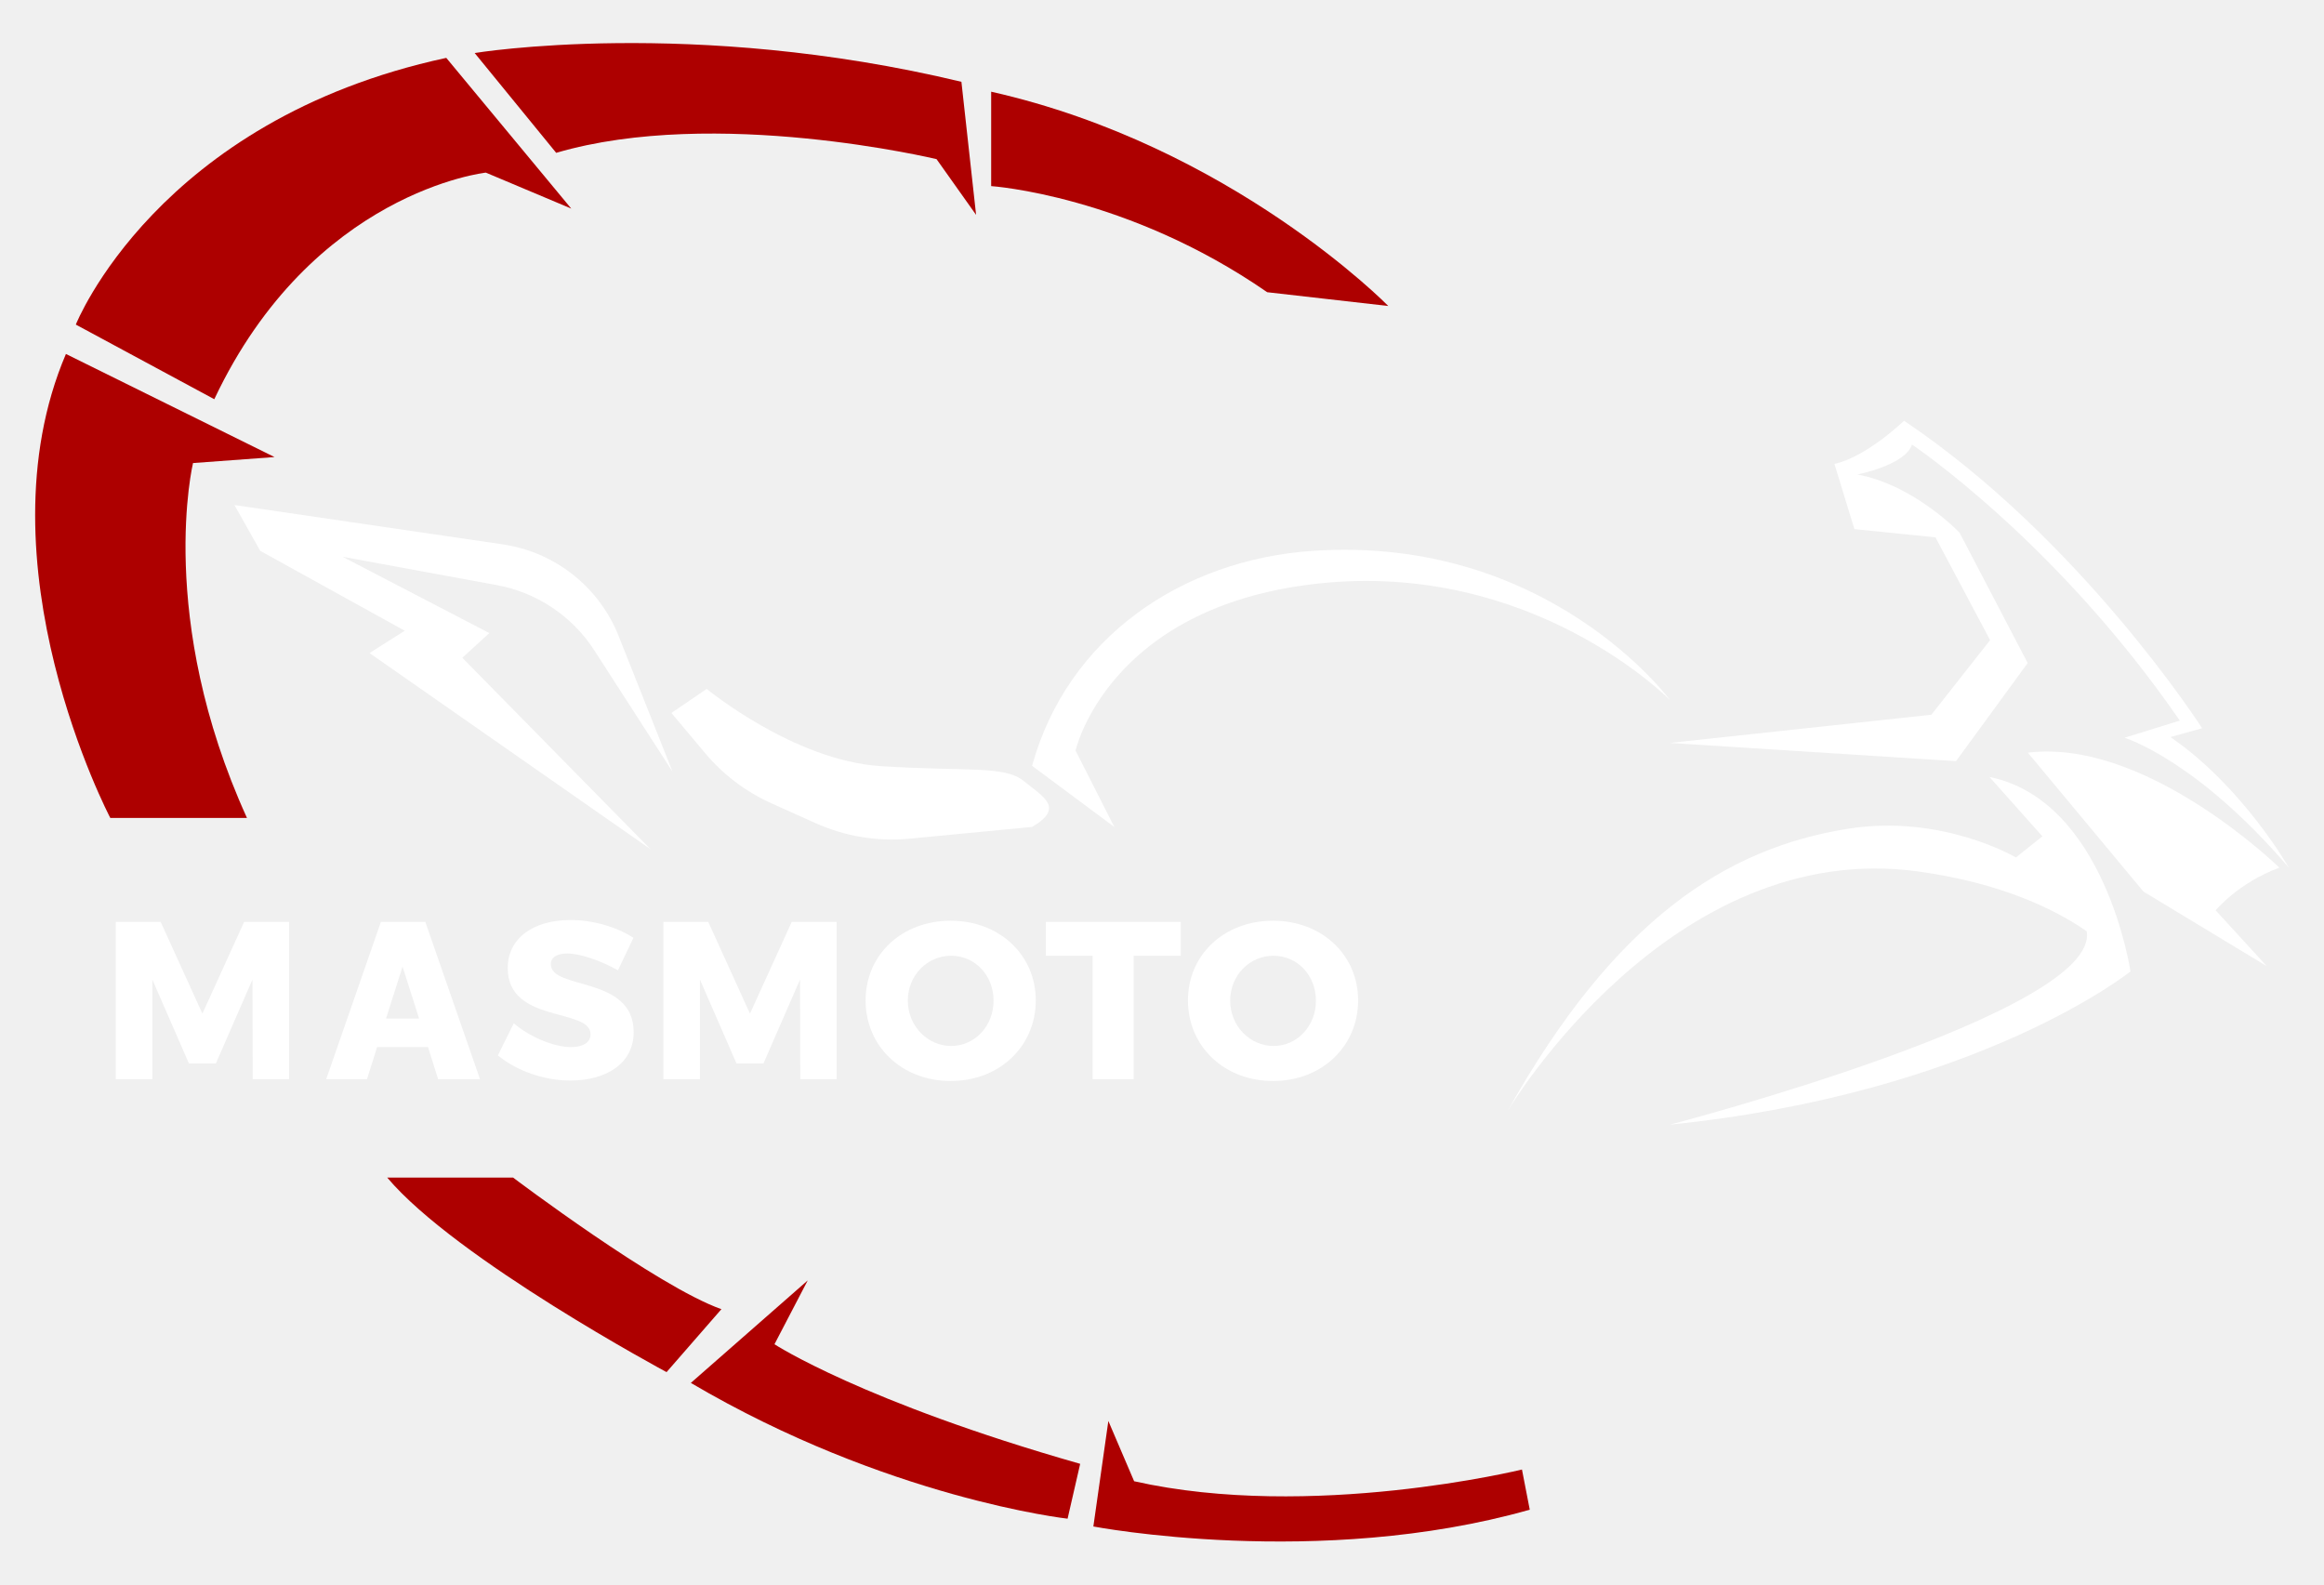
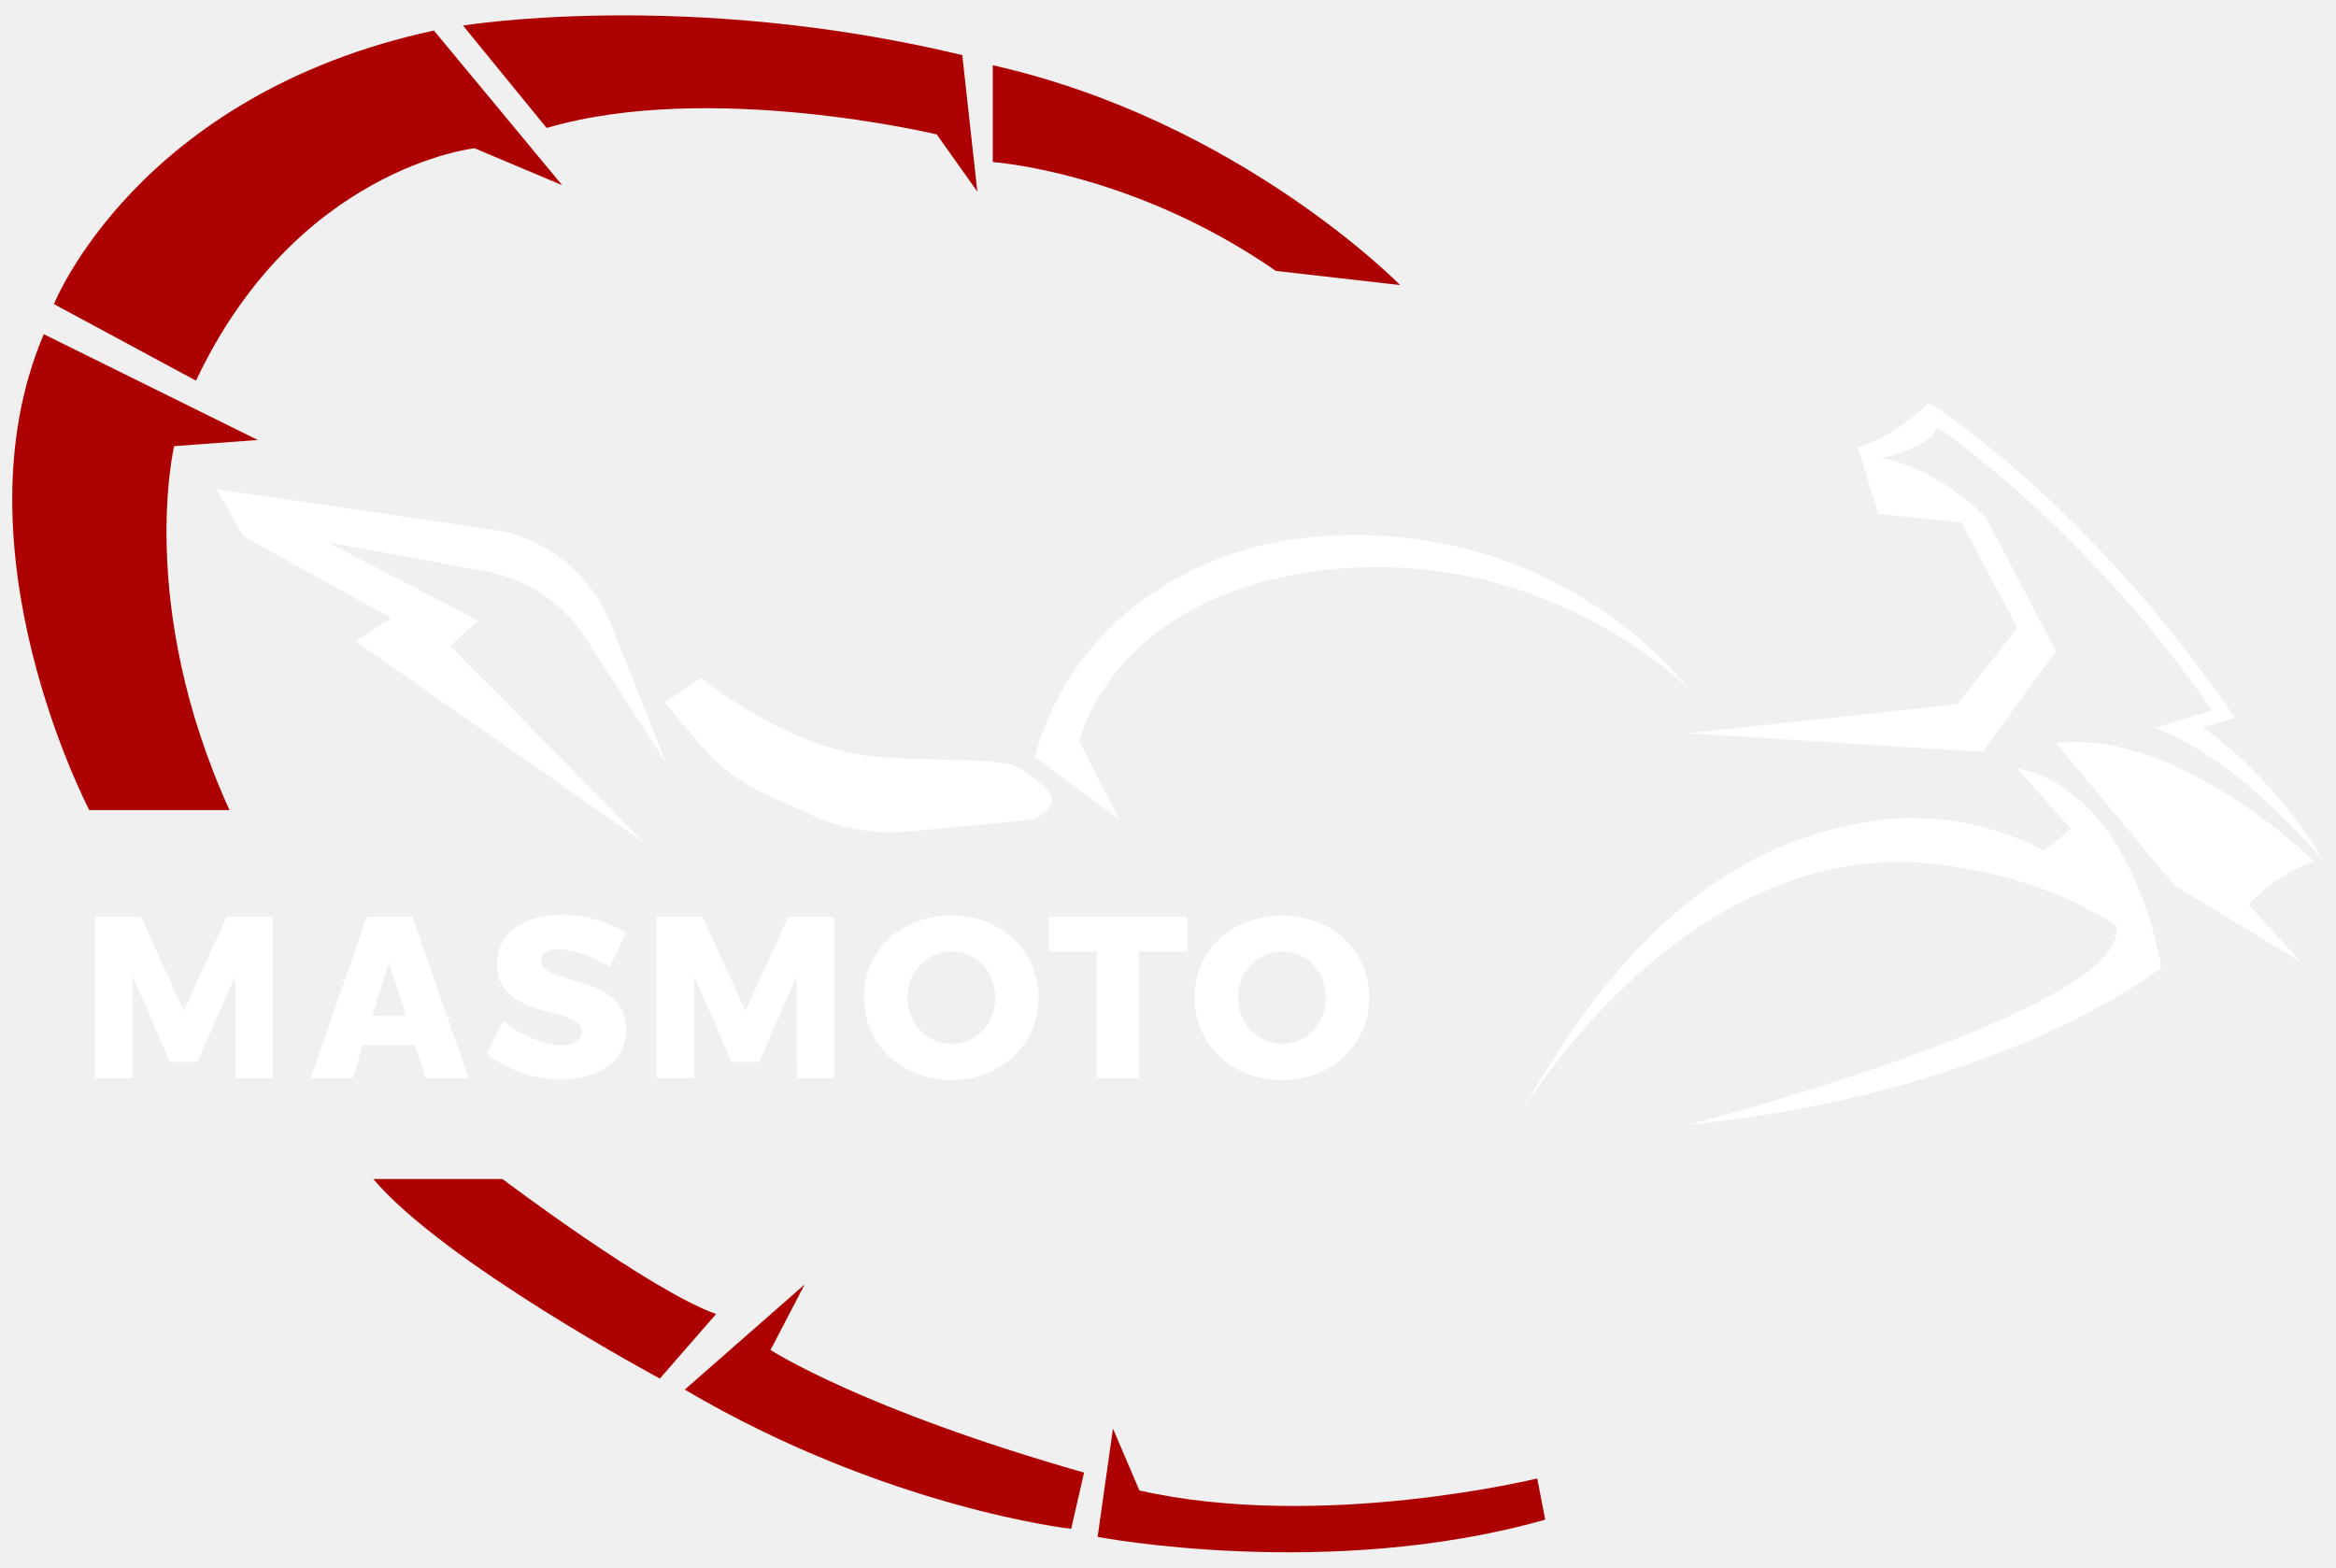
- <svg xmlns="http://www.w3.org/2000/svg" version="1.1" id="Layer_1" x="0px" y="0px" width="1100px" height="750px" viewBox="0 0 1100 750" style="enable-background:new 0 0 1100 750;" xml:space="preserve">
+ <svg xmlns="http://www.w3.org/2000/svg" version="1.1" id="dark" x="0px" y="0px" width="380px" height="255px" viewBox="0 0 380 255" style="enable-background:new 0 0 380 255;" xml:space="preserve">
  <style type="text/css">

	.st0{fill:#AD0000;}
	.st1{fill:#FFFFFF;}

</style>
-   <g id="logo">
+   <g>
    <g>
+       <path class="st0" d="M7.129,54.368L41.935,71.57l-13.602,1c0,0-6.201,25.803,9.001,59.208H14.53    C14.53,131.777-7.787,89.322,7.129,54.368z" />
+       <path class="st0" d="M8.779,49.468c0,0,13.502-34.089,61.807-44.498l20.853,25.146l-14.252-6c0,0-28.952,3.15-45.304,37.804    L8.779,49.468z" />
+       <path class="st0" d="M75.324,4.162c0,0,36.205-6.001,81.21,4.801l2.45,22.203l-6.601-9.301c0,0-36.905-8.851-63.458-1.05    L75.324,4.162z" />
+       <path class="st0" d="M161.497,10.613v15.752c0,0,22.653,1.5,46.055,17.702l20.203,2.3    C227.755,46.367,201.65,19.664,161.497,10.613z" />
+       <path class="st0" d="M60.735,191.785h21.002c0,0,24.103,18.201,34.754,21.953l-9.151,10.501    C107.34,224.239,72.186,205.386,60.735,191.785z" />
+       <path class="st0" d="M111.391,226.04l19.502-17.103l-5.55,10.651c0,0,14.701,9.601,51.006,19.952l-2.101,9.15    C174.248,248.691,144.133,245.32,111.391,226.04z" />
+       <path class="st0" d="M181.049,232.391l-2.5,17.602c0,0,37.604,7.201,72.811-2.801l-1.301-6.7c0,0-35.154,8.608-64.708,1.954    L181.049,232.391z" />
      <g>
-         <path class="st0" d="M31.206,167.531l98.737,48.801l-38.587,2.837c0,0-17.591,73.202,25.536,167.966h-64.69     C52.202,387.135-11.108,266.693,31.206,167.531z" />
-         <path class="st0" d="M35.888,153.628c0,0,38.303-96.708,175.343-126.237l59.157,71.336l-40.431-17.023     c0,0-82.139,8.938-128.528,107.249L35.888,153.628z" />
-         <path class="st0" d="M224.672,25.1c0,0,102.709-17.024,230.386,13.619l6.951,62.987L443.284,75.32     c0,0-104.695-25.11-180.025-2.979L224.672,25.1z" />
-         <path class="st0" d="M469.138,43.4v44.687c0,0,64.264,4.256,130.656,50.22l57.313,6.525     C657.106,144.833,583.054,69.078,469.138,43.4z" />
-         <path class="st0" d="M183.284,557.371h59.583c0,0,68.378,51.639,98.595,62.278L315.5,649.44     C315.5,649.44,215.771,595.958,183.284,557.371z" />
-         <path class="st0" d="M326.991,654.549l55.327-48.519l-15.747,30.217c0,0,41.708,27.238,144.7,56.604l-5.957,25.962     C505.313,718.813,419.878,709.251,326.991,654.549z" />
-         <path class="st0" d="M524.607,672.564l-7.094,49.936c0,0,106.682,20.428,206.555-7.944l-3.689-19.01     c0,0-99.729,24.422-183.57,5.543L524.607,672.564z" />
-         <g>
-           <path class="st1" d="M916.101,254.329l25.855,48.653l-27.801,35.31l-123.722,13.345l135.396,8.618l33.918-46.428l-32.25-61.722      c0,0-21.408-22.519-48.375-27.523c0,0,22.797-4.449,25.854-14.18c0,0,68.187,45.638,126.777,130.669l-26.15,8.121      c0,0,34.019,10.324,77.759,61.49c0,0-21.785-38.341-56.058-61.826l15.015-4.17c0,0-57.205-89.228-141.095-145.543      c0,0-17.655,17.098-32.946,20.436l9.453,30.859L916.101,254.329z" />
-           <path class="st1" d="M1078.882,410.681c0,0-62.914-61.396-119.047-54.428l54.684,65.723l58.386,35.309l-24.188-26.412      C1048.716,430.872,1059.442,417.81,1078.882,410.681z" />
-           <path class="st1" d="M941.677,367.761l25.023,28.08l-12.513,10.009c0,0-34.942-20.703-79.637-13.57      c-57.147,9.123-109.971,42.485-161,133.613c0,0,76.883-129.895,194.764-113.369c38.779,5.435,63.912,17.597,79.355,28.236      c6.789,38.473-197.236,91.548-197.236,91.548c146.465-14.969,217.97-72.521,217.97-72.521c-0.38-0.583-0.894-1.188-1.351-1.784      c0.883,1.108,1.351,1.784,1.351,1.784S996.448,378.881,941.677,367.761z M995.97,447.031c0.644,0.537,1.189,1.007,1.777,1.521      C997.151,448.042,996.548,447.507,995.97,447.031z" />
-           <path class="st1" d="M621.401,260.724c-61.978,4.169-116.214,41.146-132.895,101.755l38.922,28.916l-18.349-36.144      c0,0,15.248-67.904,113.989-78.957c102.256-11.447,167.364,55.048,167.364,55.048S732.942,253.219,621.401,260.724z" />
-           <path class="st1" d="M365.139,380.214l20.879,9.384c13.966,6.279,29.323,8.811,44.563,7.35l57.927-5.555      c15.57-9.175,5.282-14.18-3.892-21.687s-26.69-4.447-67.836-7.089c-41.146-2.642-82.294-36.56-82.294-36.56l-16.682,11.399      l15.937,18.999C342.281,366.642,353.015,374.762,365.139,380.214z" />
-           <path class="st1" d="M307.923,401.958l-89.095-90.634l12.79-11.677l-69.505-36.143l73.047,13.435      c18.987,3.491,35.686,14.672,46.147,30.898l37.018,57.424l-25.504-64.216c-9.228-23.229-30.146-39.772-54.877-43.396      L110.957,239.04l12.233,21.686l68.393,37.811l-16.681,10.564L307.923,401.958z" />
-         </g>
+         <path class="st1" d="M319.049,84.964l9.113,17.15l-9.8,12.447l-43.61,4.704l47.727,3.038l11.956-16.366L323.066,84.18     c0,0-7.547-7.938-17.053-9.702c0,0,8.035-1.568,9.113-4.999c0,0,24.035,16.087,44.688,46.06l-9.219,2.862     c0,0,11.991,3.639,27.409,21.675c0,0-7.679-13.515-19.76-21.793l5.293-1.47c0,0-20.165-31.452-49.735-51.303     c0,0-6.224,6.027-11.612,7.203l3.332,10.878L319.049,84.964z" />
+         <path class="st1" d="M376.428,140.077c0,0-22.177-21.642-41.963-19.186l19.275,23.167l20.58,12.445l-8.525-9.311     C365.795,147.193,369.575,142.59,376.428,140.077z" />
+         <path class="st1" d="M328.063,124.948l8.821,9.897l-4.41,3.528c0,0-12.316-7.297-28.071-4.783     c-20.146,3.216-38.764,14.976-56.752,47.099c0,0,27.102-45.787,68.653-39.963c13.669,1.916,22.528,6.203,27.973,9.953     c2.394,13.562-69.524,32.271-69.524,32.271c51.628-5.277,76.833-25.563,76.833-25.563c-0.134-0.207-0.313-0.42-0.476-0.63     c0.311,0.392,0.476,0.63,0.476,0.63S347.37,128.868,328.063,124.948z M347.202,152.891c0.227,0.189,0.419,0.355,0.626,0.536     C347.618,153.247,347.405,153.059,347.202,152.891z" />
+         <path class="st1" d="M215.169,87.218c-21.847,1.47-40.965,14.504-46.845,35.868l13.72,10.191l-6.468-12.739     c0,0,5.375-23.936,40.181-27.832c36.045-4.035,58.995,19.404,58.995,19.404S254.486,84.573,215.169,87.218z" />
+         <path class="st1" d="M124.838,129.338l7.359,3.309c4.923,2.213,10.336,3.104,15.708,2.59l20.419-1.957     c5.488-3.234,1.862-4.998-1.372-7.645c-3.234-2.646-9.408-1.568-23.912-2.499c-14.504-0.931-29.008-12.887-29.008-12.887     l-5.88,4.018l5.617,6.697C116.78,124.554,120.564,127.416,124.838,129.338z" />
+         <path class="st1" d="M104.669,137.002l-31.406-31.948l4.509-4.116l-24.499-12.74l25.748,4.735     c6.693,1.23,12.579,5.172,16.267,10.892l13.048,20.241l-8.99-22.636c-3.252-8.188-10.626-14.02-19.344-15.297l-44.76-6.56     l4.313,7.644l24.106,13.328l-5.88,3.724L104.669,137.002z" />
      </g>
-       <g>
-         <path class="st1" d="M154.396,510.797l25.898-74.477h21.008l25.898,74.477h-19.823l-4.788-15.206h-24.097l-4.789,15.206H154.396z      M198.367,482.086l-7.826-24.558l-7.826,24.558H198.367z" />
-         <path class="st1" d="M335.216,436.321l19.765,43.446l19.765-43.446h21.244v74.477h-17.208l-0.104-47.173l-17.325,39.737h-12.743     l-17.325-39.737v47.173h-17.313v-74.477H335.216z" />
-         <path class="st1" d="M490.247,473.5c0,21.789-17.208,38.153-40.27,38.153c-23.048,0-40.269-16.364-40.269-38.153     c0-21.672,17.221-37.713,40.269-37.713C473.039,435.788,490.247,451.932,490.247,473.5z M429.694,473.604     c0,12.121,9.447,21.466,20.504,21.466c11.146,0,20.076-9.345,20.076-21.466c0-12.106-8.929-21.243-20.076-21.243     C439.038,452.36,429.694,461.497,429.694,473.604z" />
-         <path class="st1" d="M558.899,436.321v16.039h-22.31v58.438h-19.452V452.36h-22.101v-16.039H558.899L558.899,436.321z" />
-         <path class="st1" d="M642.827,473.5c0,21.789-17.209,38.153-40.271,38.153c-23.047,0-40.268-16.364-40.268-38.153     c0-21.672,17.221-37.713,40.268-37.713C625.618,435.788,642.827,451.932,642.827,473.5z M582.274,473.604     c0,12.121,9.446,21.466,20.504,21.466c11.147,0,20.075-9.345,20.075-21.466c0-12.106-8.928-21.243-20.075-21.243     C591.618,452.36,582.274,461.497,582.274,473.604z" />
-         <path class="st1" d="M76.036,436.321L95.8,479.768l19.765-43.446h21.244v74.477h-17.208l-0.104-47.173l-17.325,39.737H89.428     l-17.325-39.737v47.173H54.792v-74.477H76.036z" />
-         <path class="st1" d="M268.483,451.295c-4.672,0-7.761,1.701-7.761,5.102c0,12.328,39.205,5.308,39.205,32.093     c0,15.184-13.38,22.943-29.952,22.943c-12.433,0-25.396-4.566-34.325-11.899l7.54-15.196     c7.656,6.592,19.232,11.264,26.993,11.264c5.735,0,9.343-2.127,9.343-6.061c0-12.639-39.204-4.982-39.204-31.34     c0-13.912,11.797-22.736,29.757-22.736c10.94,0,21.997,3.4,29.744,8.396l-7.332,15.403     C284.626,454.799,274.647,451.295,268.483,451.295z" />
-       </g>
+     </g>
+     <g>
+       <path class="st1" d="M50.553,175.368l9.128-26.252h7.405l9.129,26.252h-6.987l-1.688-5.36h-8.494l-1.688,5.36H50.553z     M66.051,165.247l-2.759-8.656l-2.758,8.656H66.051z" />
+       <path class="st1" d="M114.29,149.115l6.967,15.314l6.967-15.314h7.488v26.252h-6.065l-0.037-16.628l-6.107,14.007h-4.492    l-6.107-14.007v16.628h-6.103v-26.252H114.29z" />
+       <path class="st1" d="M168.938,162.221c0,7.682-6.066,13.449-14.195,13.449c-8.124,0-14.194-5.768-14.194-13.449    c0-7.639,6.07-13.293,14.194-13.293C162.872,148.927,168.938,154.618,168.938,162.221z M147.593,162.257    c0,4.272,3.331,7.566,7.228,7.566c3.93,0,7.077-3.294,7.077-7.566c0-4.268-3.147-7.487-7.077-7.487    C150.887,154.77,147.593,157.989,147.593,162.257z" />
+       <path class="st1" d="M193.137,149.115v5.654h-7.863v20.599h-6.856V154.77h-7.791v-5.654H193.137z" />
+       <path class="st1" d="M222.721,162.221c0,7.682-6.064,13.449-14.193,13.449c-8.125,0-14.194-5.768-14.194-13.449    c0-7.639,6.069-13.293,14.194-13.293C216.654,148.927,222.721,154.618,222.721,162.221z M201.377,162.257    c0,4.272,3.33,7.566,7.229,7.566c3.93,0,7.076-3.294,7.076-7.566c0-4.268-3.146-7.487-7.076-7.487    C204.67,154.77,201.377,157.989,201.377,162.257z" />
+       <path class="st1" d="M22.932,149.115l6.967,15.314l6.967-15.314h7.488v26.252h-6.066l-0.036-16.627l-6.107,14.007h-4.492    l-6.107-14.007v16.628h-6.103v-26.252L22.932,149.115L22.932,149.115z" />
+       <path class="st1" d="M90.767,154.395c-1.647,0-2.736,0.6-2.736,1.797c0,4.347,13.82,1.871,13.82,11.313    c0,5.353-4.716,8.088-10.558,8.088c-4.382,0-8.952-1.61-12.1-4.194l2.658-5.356c2.699,2.323,6.779,3.97,9.515,3.97    c2.021,0,3.293-0.75,3.293-2.136c0-4.455-13.819-1.756-13.819-11.047c0-4.904,4.158-8.015,10.489-8.015    c3.856,0,7.753,1.199,10.484,2.959l-2.584,5.431C96.458,155.629,92.94,154.395,90.767,154.395z" />
    </g>
  </g>
</svg>
